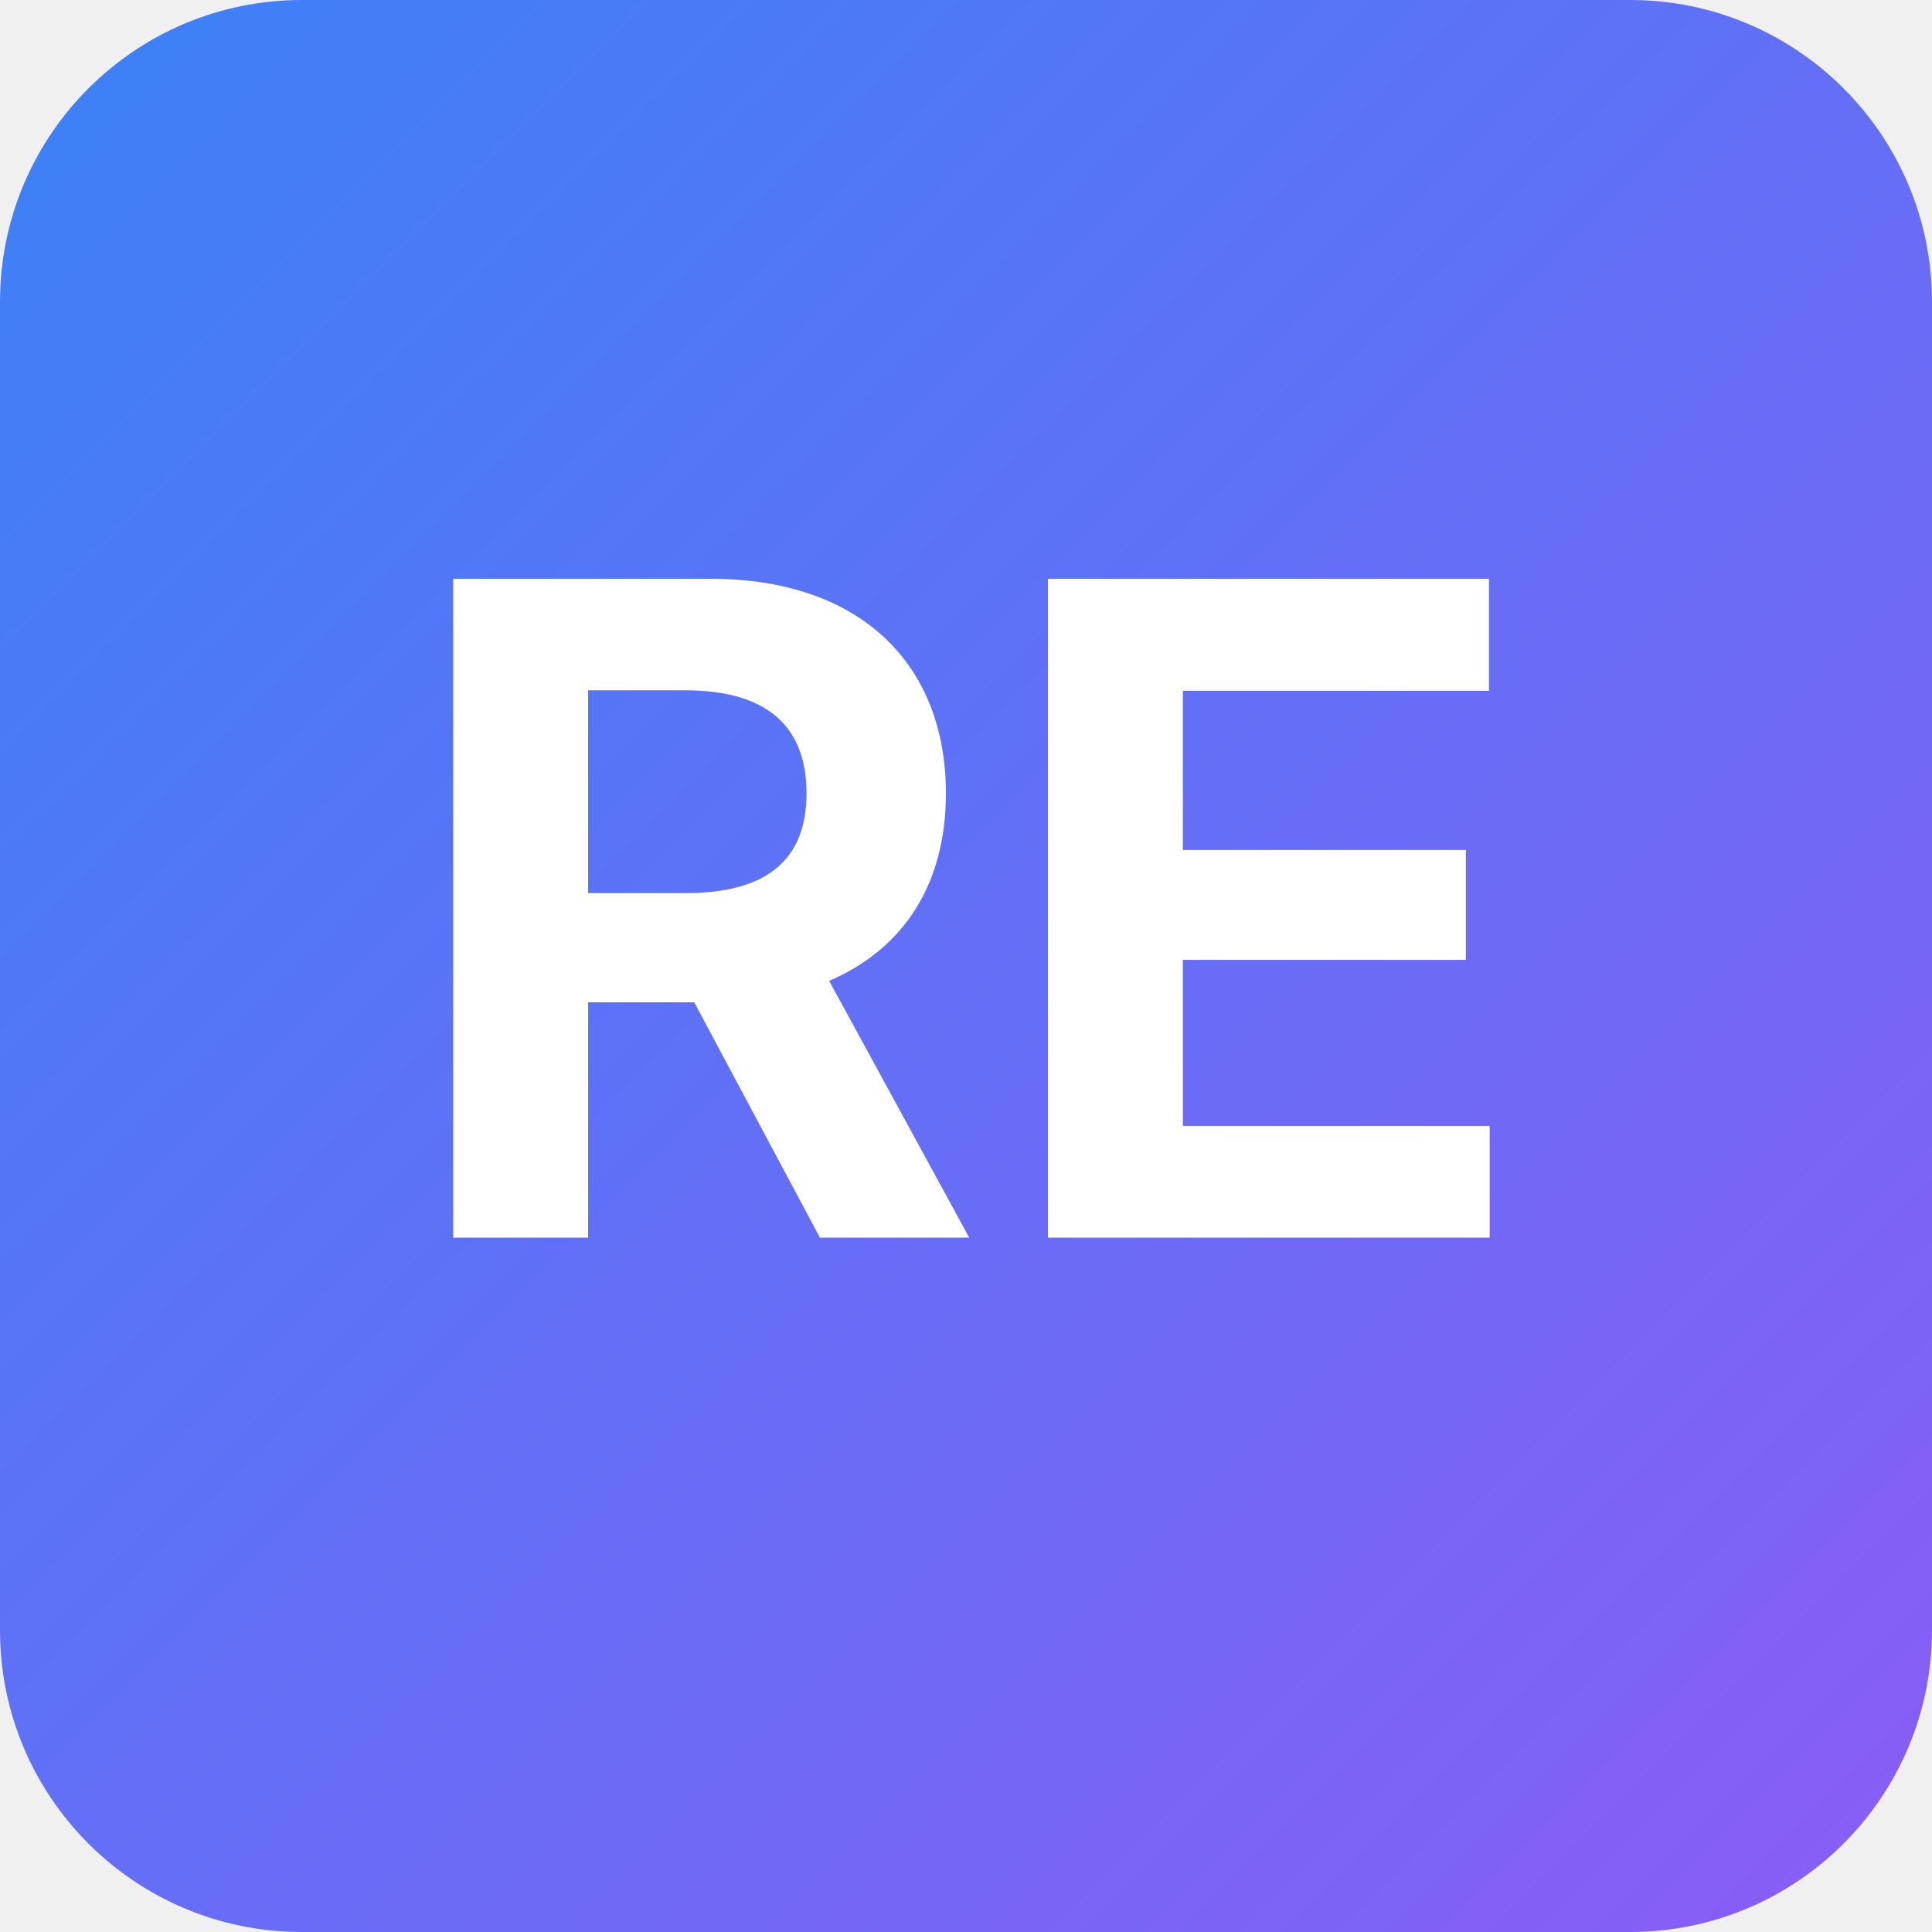
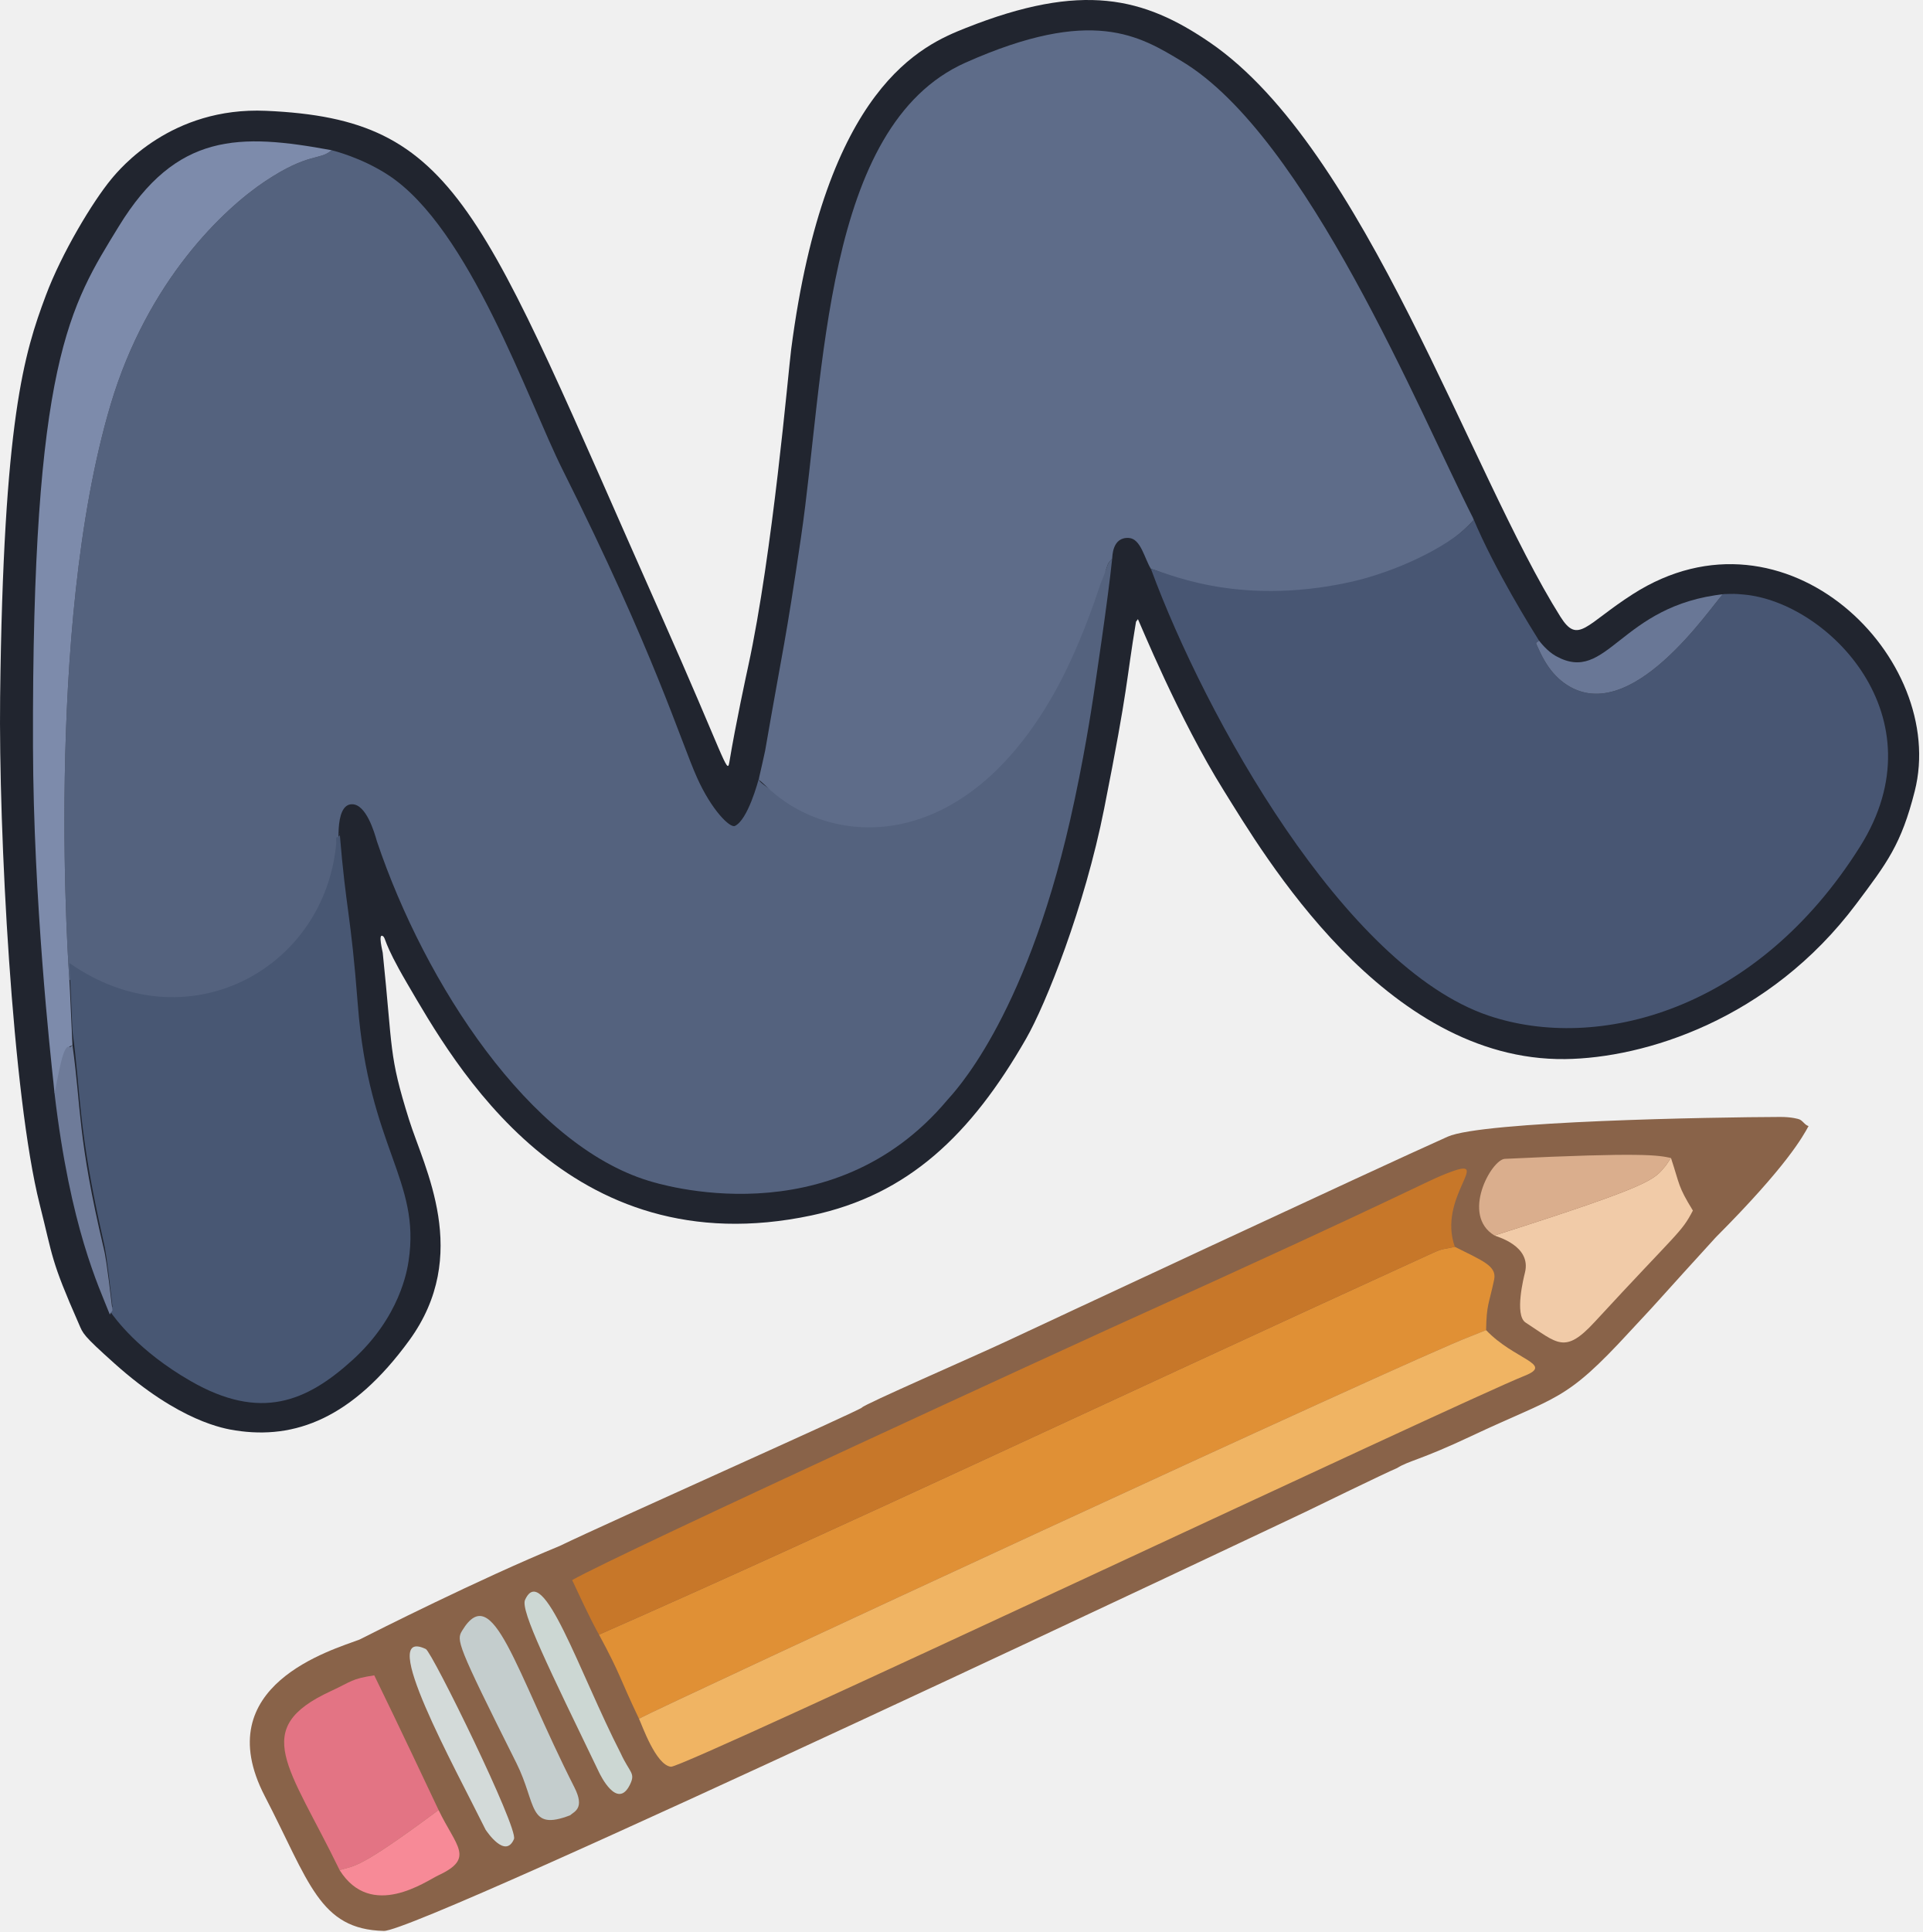
- <svg xmlns="http://www.w3.org/2000/svg" width="128" height="128" viewBox="0 0 128 128">
-   <defs>
-     <linearGradient id="grad" x1="0%" y1="0%" x2="100%" y2="100%">
-       <stop offset="0%" style="stop-color:#3b82f6;stop-opacity:1" />
-       <stop offset="100%" style="stop-color:#8b5cf6;stop-opacity:1" />
-     </linearGradient>
-   </defs>
-   <rect width="128" height="128" rx="20" fill="url(#grad)" />
-   <text x="64" y="82" font-family="system-ui, -apple-system, sans-serif" font-size="60" font-weight="bold" text-anchor="middle" fill="white">RE</text>
+ <svg xmlns="http://www.w3.org/2000/svg" width="100%" height="100%" viewBox="0 0 425 427" version="1.1" xml:space="preserve" style="fill-rule:evenodd;clip-rule:evenodd;stroke-linejoin:round;stroke-miterlimit:2;">
+   <g transform="matrix(1,0,0,1,-12.86285,-10.77686)">
+     <g transform="matrix(-0.391834,1.562402,-1.544773,-0.387413,1063.134,-606.021)">
+       <path d="M619.508,263.926C621.05,264.326 625.547,265.492 637.405,272.656C640.124,274.154 646.834,277.758 647.656,278.199C650.291,279.614 650.193,279.609 652.765,281.021C664.492,287.46 663.657,288.539 672.036,298.879C676.946,304.938 677.368,306.436 678.775,307.797C679.683,309.053 687.626,318.606 687.626,318.606C687.626,318.606 773.096,423.683 774.19,428.579C776.144,437.323 770.193,440.256 760.214,449.173C747.376,460.646 738.521,445.005 736.228,441.694C734.639,439.839 724.237,427.69 717.093,417.911C712.349,412.176 688.957,381.97 688.568,381.87C688.123,381.755 678.131,368.634 675.088,364.849C671.706,360.643 639.714,320.854 632.965,312.151C629.743,307.997 621.508,277.075 619.237,268.027C618.844,266.462 618.916,265.5 618.916,265.5C618.913,264.94 619.51,264.487 619.508,263.926Z" style="fill:rgb(137,99,73);" />
+       <path d="M657.433,300.453C657.885,301.087 658.338,301.72 658.791,302.354C663.782,309.661 734.848,398.539 737.43,401.392C732.463,405.547 732.32,405.228 727.577,409.609C705.187,380.455 680.64,350.349 648.966,310.264C647.92,308.941 648.126,308.908 647.388,307.472C648.313,303.359 648.504,301.15 650.44,301.076C654,300.94 653.963,301.267 657.433,300.453Z" style="fill:rgb(224,144,53);" />
+       <path d="M647.388,307.472C648.126,308.908 647.92,308.941 648.966,310.264C680.64,350.349 705.187,380.455 727.577,409.609C727.096,410.077 725.953,411.187 721.213,415.069C716.151,409.732 671.432,353.281 669.844,351.254C640.299,313.538 639.84,313.947 637.517,310.493C634.149,305.485 641.421,311.509 647.388,307.472Z" style="fill:rgb(199,119,41);" />
+       <path d="M657.433,300.453C660.456,295.64 659.654,290.108 662.228,293.731C667.547,301.217 742.498,393.686 742.754,395.463C743.056,397.556 738.112,400.813 737.43,401.392C734.848,398.539 663.782,309.661 658.791,302.354C658.338,301.72 657.885,301.087 657.433,300.453Z" style="fill:rgb(240,180,99);" />
+       <path d="M756.272,425.292C767.001,434.171 766.424,434.695 767.574,436.589C755.408,446.898 751.777,453.503 744.057,443.827C742.01,441.262 741.74,441.498 740.497,438.498C741.75,437.43 746.247,433.599 756.272,425.292Z" style="fill:rgb(227,116,132);" />
+       <path d="M634.615,276.648C637.985,277.456 637.774,277.867 652.714,286.106C658.065,289.056 656.802,290.38 655.105,295.392C654.5,297.179 649.051,297.164 648.504,297.163C644.655,297.152 644.639,302.209 644.559,302.516C632.408,282.677 631.836,282.929 629.5,281.798L628.351,281.373C631.707,279.219 631.831,279.525 634.615,276.648Z" style="fill:rgb(241,203,168);" />
+       <path d="M628.351,281.373L629.5,281.798C631.836,282.929 632.408,282.677 644.559,302.516C642.984,307.774 634.546,305.494 634.012,303.71C628.485,285.24 628.415,283.215 628.351,281.373Z" style="fill:rgb(218,174,141);" />
+       <path d="M752.584,407.406C756.16,412.562 752.187,412.261 747.429,416.397C733.447,428.55 733.094,428.64 731.588,428.166C723.804,425.715 735.024,419.799 748.718,407.775C751.166,405.626 751.91,406.95 752.584,407.406Z" style="fill:rgb(196,205,205);" />
+       <path d="M742.659,402.674C744.983,400.79 744.731,399.99 746.539,400.39C750.326,401.226 746.187,404.717 745.905,404.955C733.795,415.169 727,421.022 725.428,420.743C719.538,419.696 733.215,411.048 742.659,402.674Z" style="fill:rgb(204,215,211);" />
+       <path d="M757.32,418.3C749.973,424.62 733.8,439.927 735.273,432.448C735.46,431.497 756.035,413.908 757.621,414.161C760.588,414.636 757.541,418.052 757.32,418.3Z" style="fill:rgb(211,218,217);" />
+       <path d="M756.272,425.292C760.551,421.69 761.466,418.751 764.965,423.107C766.132,424.56 773.221,430.622 767.574,436.589C766.424,434.695 767.001,434.171 756.272,425.292Z" style="fill:rgb(247,138,151);" />
+     </g>
+     <g transform="matrix(0.424858,0,0,0.424858,8.99334,3.599229)">
+       <path d="M601.229,338.978C601.149,339.085 600.227,340.314 600.227,340.314C594.897,372.205 596.573,372.43 583.655,437.53C573.442,488.997 553.301,539.309 543.023,557.229C514.323,607.268 481.662,638.482 431.429,649.158C304.204,676.198 245.484,570.345 220.853,528.285C207.985,506.312 210.116,504.93 208.22,503.808C205.764,502.355 208.193,511.895 208.259,512.523C213.621,563.694 211.232,565.142 221.953,599.361C229.808,624.433 254.532,669.577 222.052,714.176C192.435,754.843 162.483,765.843 131.582,761.016C125.905,760.129 102.536,756.479 68.734,726.231C51.891,711.159 52.373,710.672 50.163,705.651C35.312,671.915 36.831,671.386 29.764,643.434C15.563,587.26 8.344,449.308 9.172,379.495C10.888,234.751 21.693,200.737 32.934,170.663C41.213,148.51 57.373,121.733 67.01,110.09C71.498,104.667 98.221,72.379 147.499,74.54C247.832,78.939 258.601,124.273 352.846,336.35C386.049,411.064 387.476,420.258 388.588,413.544C391.915,393.448 397.559,367.472 398.425,363.483C411.206,304.659 419.279,210.221 420.799,198.54C438.63,61.511 489.352,40.322 511.504,31.511C572.29,7.332 604.33,15.453 638.794,39.081C719.412,94.353 774.001,263.017 821.079,337.754C830.268,352.343 834.196,341.663 858.78,325.944C938.505,274.967 1022.849,359.683 1005.425,428.48C998.394,456.24 991.021,465.74 975,487.12C929.733,547.53 864.645,567.359 823.501,567.838C729.345,568.932 666.306,460.806 645.948,428.234C622.287,390.378 601.943,340.242 601.229,338.978Z" style="fill:rgb(33,37,47);" />
+       <path d="M181.696,95.041C182.593,95.298 197.164,98.816 211.189,107.992C253.541,135.702 283.688,225.022 301.88,261.313C349.622,356.555 363.18,402.156 371.78,421.377C379.371,438.344 388.959,447.769 391.529,446.546C398.242,443.352 403.513,423.634 404.092,421.466C404.307,421.748 403.796,422.243 404.01,422.525C404.3,422.907 403.843,423.358 408.464,426.537C441.729,449.425 505.961,451.435 553.713,373.643C567.237,351.611 573.866,325.67 575.303,321.31C577.12,315.798 582.94,318.286 584.844,312.5C585.781,309.653 585.767,309.688 587.809,307.559C585.627,328.953 578.852,373.829 577.984,379.579C577.206,384.732 572.981,412.722 565.931,443.596C541.964,548.556 504.719,585.941 502.046,589.125C441.464,661.285 351.075,632.515 346.616,631.156C284.767,612.306 230.266,528.841 205.247,454.583C203.81,449.463 199.622,435.554 192.509,435.272C182.294,434.868 185.834,460.855 185.866,461.477C185.484,461.941 186.331,462.008 185.944,462.479C184.681,464.014 184.271,463.354 184.202,463.5C183.779,464.407 184.16,465.503 184.067,466.5C178.106,530.101 105.729,567.311 45.201,526.453C45.176,525.988 31.724,345.108 66.618,227.536C85.844,162.756 125.727,125.327 147.212,111.084C169.976,95.994 175.295,100.546 181.696,95.041Z" style="fill:rgb(84,98,126);" />
+       <path d="M407.227,407.476C416.846,352.039 417.675,352.246 425.885,296.545C438.39,211.705 437.551,82.433 511.494,49.486C577.55,20.054 602.147,35.568 624.265,48.896C689.17,88.004 748.019,232.172 775.648,286.448C775.505,286.756 776.087,287.116 775.944,287.424C775.848,287.631 773.411,290.071 773.186,290.296C761.673,301.823 735.841,317.998 712.392,323.135C652.035,336.358 613.837,313.618 608.011,312.886C604.633,307.508 602.759,297.124 596.481,296.744C587.717,296.214 587.983,306.56 587.809,307.559C585.767,309.688 585.781,309.653 584.844,312.5C582.94,318.286 582.557,318.063 580.74,323.576C579.303,327.935 570.791,353.759 558.244,376.361C510.492,462.383 441.729,458.112 408.464,426.537C404.396,422.676 404.3,422.907 404.01,422.525C403.796,422.243 404.307,421.748 404.092,421.466C404.955,417.894 406.982,408.596 407.227,407.476Z" style="fill:rgb(94,108,137);" />
+       <path d="M775.648,286.448C786.909,313.458 806.802,345.156 809.874,350.05C809.437,351.007 808.888,350.503 808.438,351.488C808.404,351.563 808.387,351.602 808.773,352.459C810.717,356.772 814.497,365.951 822.83,372.072C856.981,397.158 899.583,331.913 905.565,326.085C905.798,325.858 906.296,326.153 906.529,325.926C911.575,325.801 911.526,325.738 916.531,326.186C960.144,330.096 1019.299,389.863 977.023,457.204C923.054,543.171 840.157,564.364 783.597,545.207C708.493,519.768 636.253,389.567 608.011,312.886C613.837,313.618 651.144,332.943 711.501,319.72C734.95,314.583 761.673,301.823 773.186,290.296C773.411,290.071 775.848,287.631 775.944,287.424C776.087,287.116 775.505,286.756 775.648,286.448Z" style="fill:rgb(72,86,115);" />
+       <g transform="matrix(1,0,0,1.039031,0,-29.14707)">
+         <path d="M185.866,461.477C189.231,500.928 191.555,500.638 195.31,547.515C201.028,618.902 228.088,635.108 221.727,675.539C221.008,680.109 217.303,703.659 192.378,725.365C168.655,746.025 144.708,755.886 108.343,735.782C80.986,720.658 68.853,704.234 66.248,700.709C66.358,700.534 67.623,698.526 67.623,698.526C64.641,672.91 63.737,669.094 63.141,666.583C49.412,608.677 51.377,592.925 46.807,560.497C45.371,529.12 45.39,529.173 45.201,526.453C105.729,567.311 178.106,530.101 184.067,466.5C184.16,465.503 183.779,464.407 184.202,463.5C184.271,463.354 184.681,464.014 185.944,462.479C186.331,462.008 185.484,461.941 185.866,461.477Z" style="fill:rgb(72,87,115);" />
+       </g>
+       <path d="M181.696,95.041C175.295,100.546 169.976,95.994 147.212,111.084C125.727,125.327 85.844,162.756 66.618,227.536C31.724,345.108 45.176,525.988 45.201,526.453C45.39,529.173 45.371,529.12 46.807,560.497C46.452,561.036 45.507,560.961 45.152,561.5C44.643,562.273 43.707,579.5 37.466,585.506C37.211,582.937 37.244,582.999 36.963,580.437C35.439,566.499 26.513,484.911 26.273,405.5C25.666,204.699 45.636,175.989 70.88,134.718C100.885,85.664 133.78,86.204 181.696,95.041Z" style="fill:rgb(125,139,171);" />
+       <path d="M906.529,325.926C906.296,326.153 905.798,325.858 905.565,326.085C899.583,331.913 856.981,397.158 822.83,372.072C814.497,365.951 810.717,356.772 808.773,352.459C808.387,351.602 808.404,351.563 808.438,351.488C808.888,350.503 809.437,351.007 809.874,350.05C810.455,350.813 814.127,355.633 818.691,358.173C845.733,373.221 851.694,331.649 906.529,325.926Z" style="fill:rgb(105,119,150);" />
+       <path d="M46.807,560.497C51.377,592.925 49.412,608.677 63.141,666.583C63.737,669.094 64.641,672.91 67.623,698.526C67.623,698.526 66.358,700.534 66.248,700.709C60.519,686.106 45.732,655.837 37.466,585.506C39.594,576.269 41.818,560.054 45.152,561.5C45.744,561.757 46.452,561.036 46.807,560.497Z" style="fill:rgb(110,123,153);" />
+     </g>
+   </g>
</svg>
